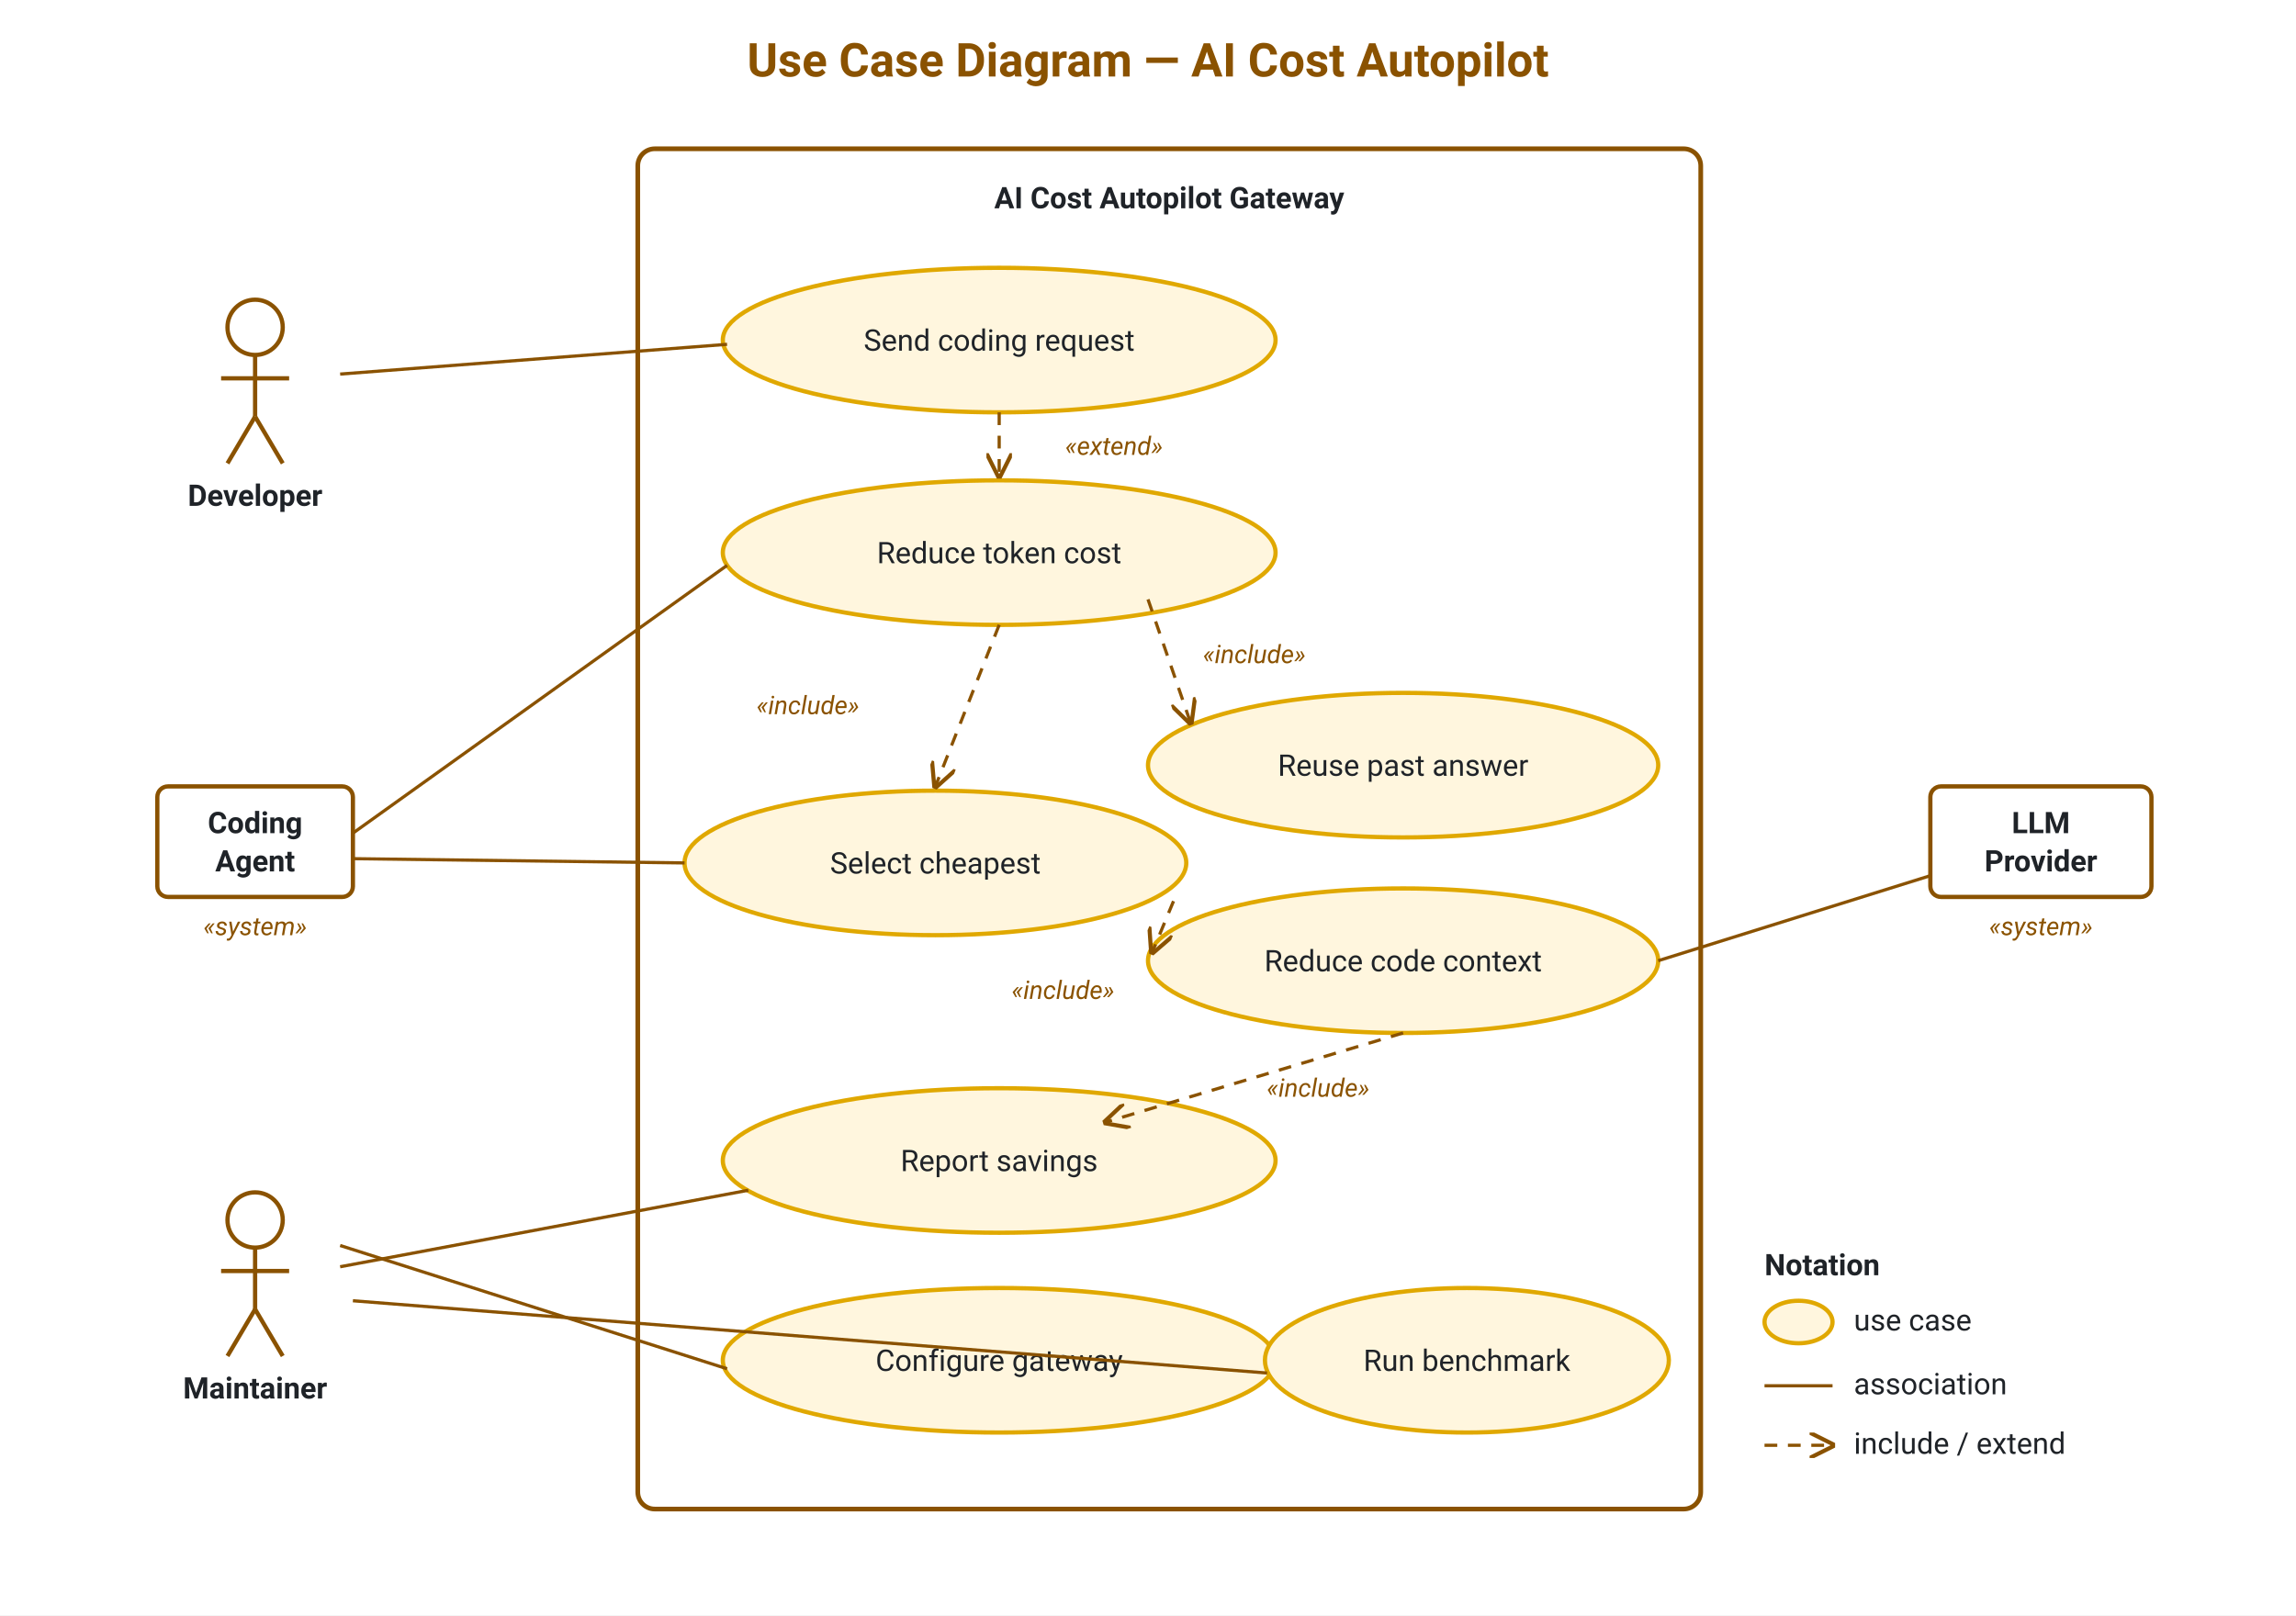
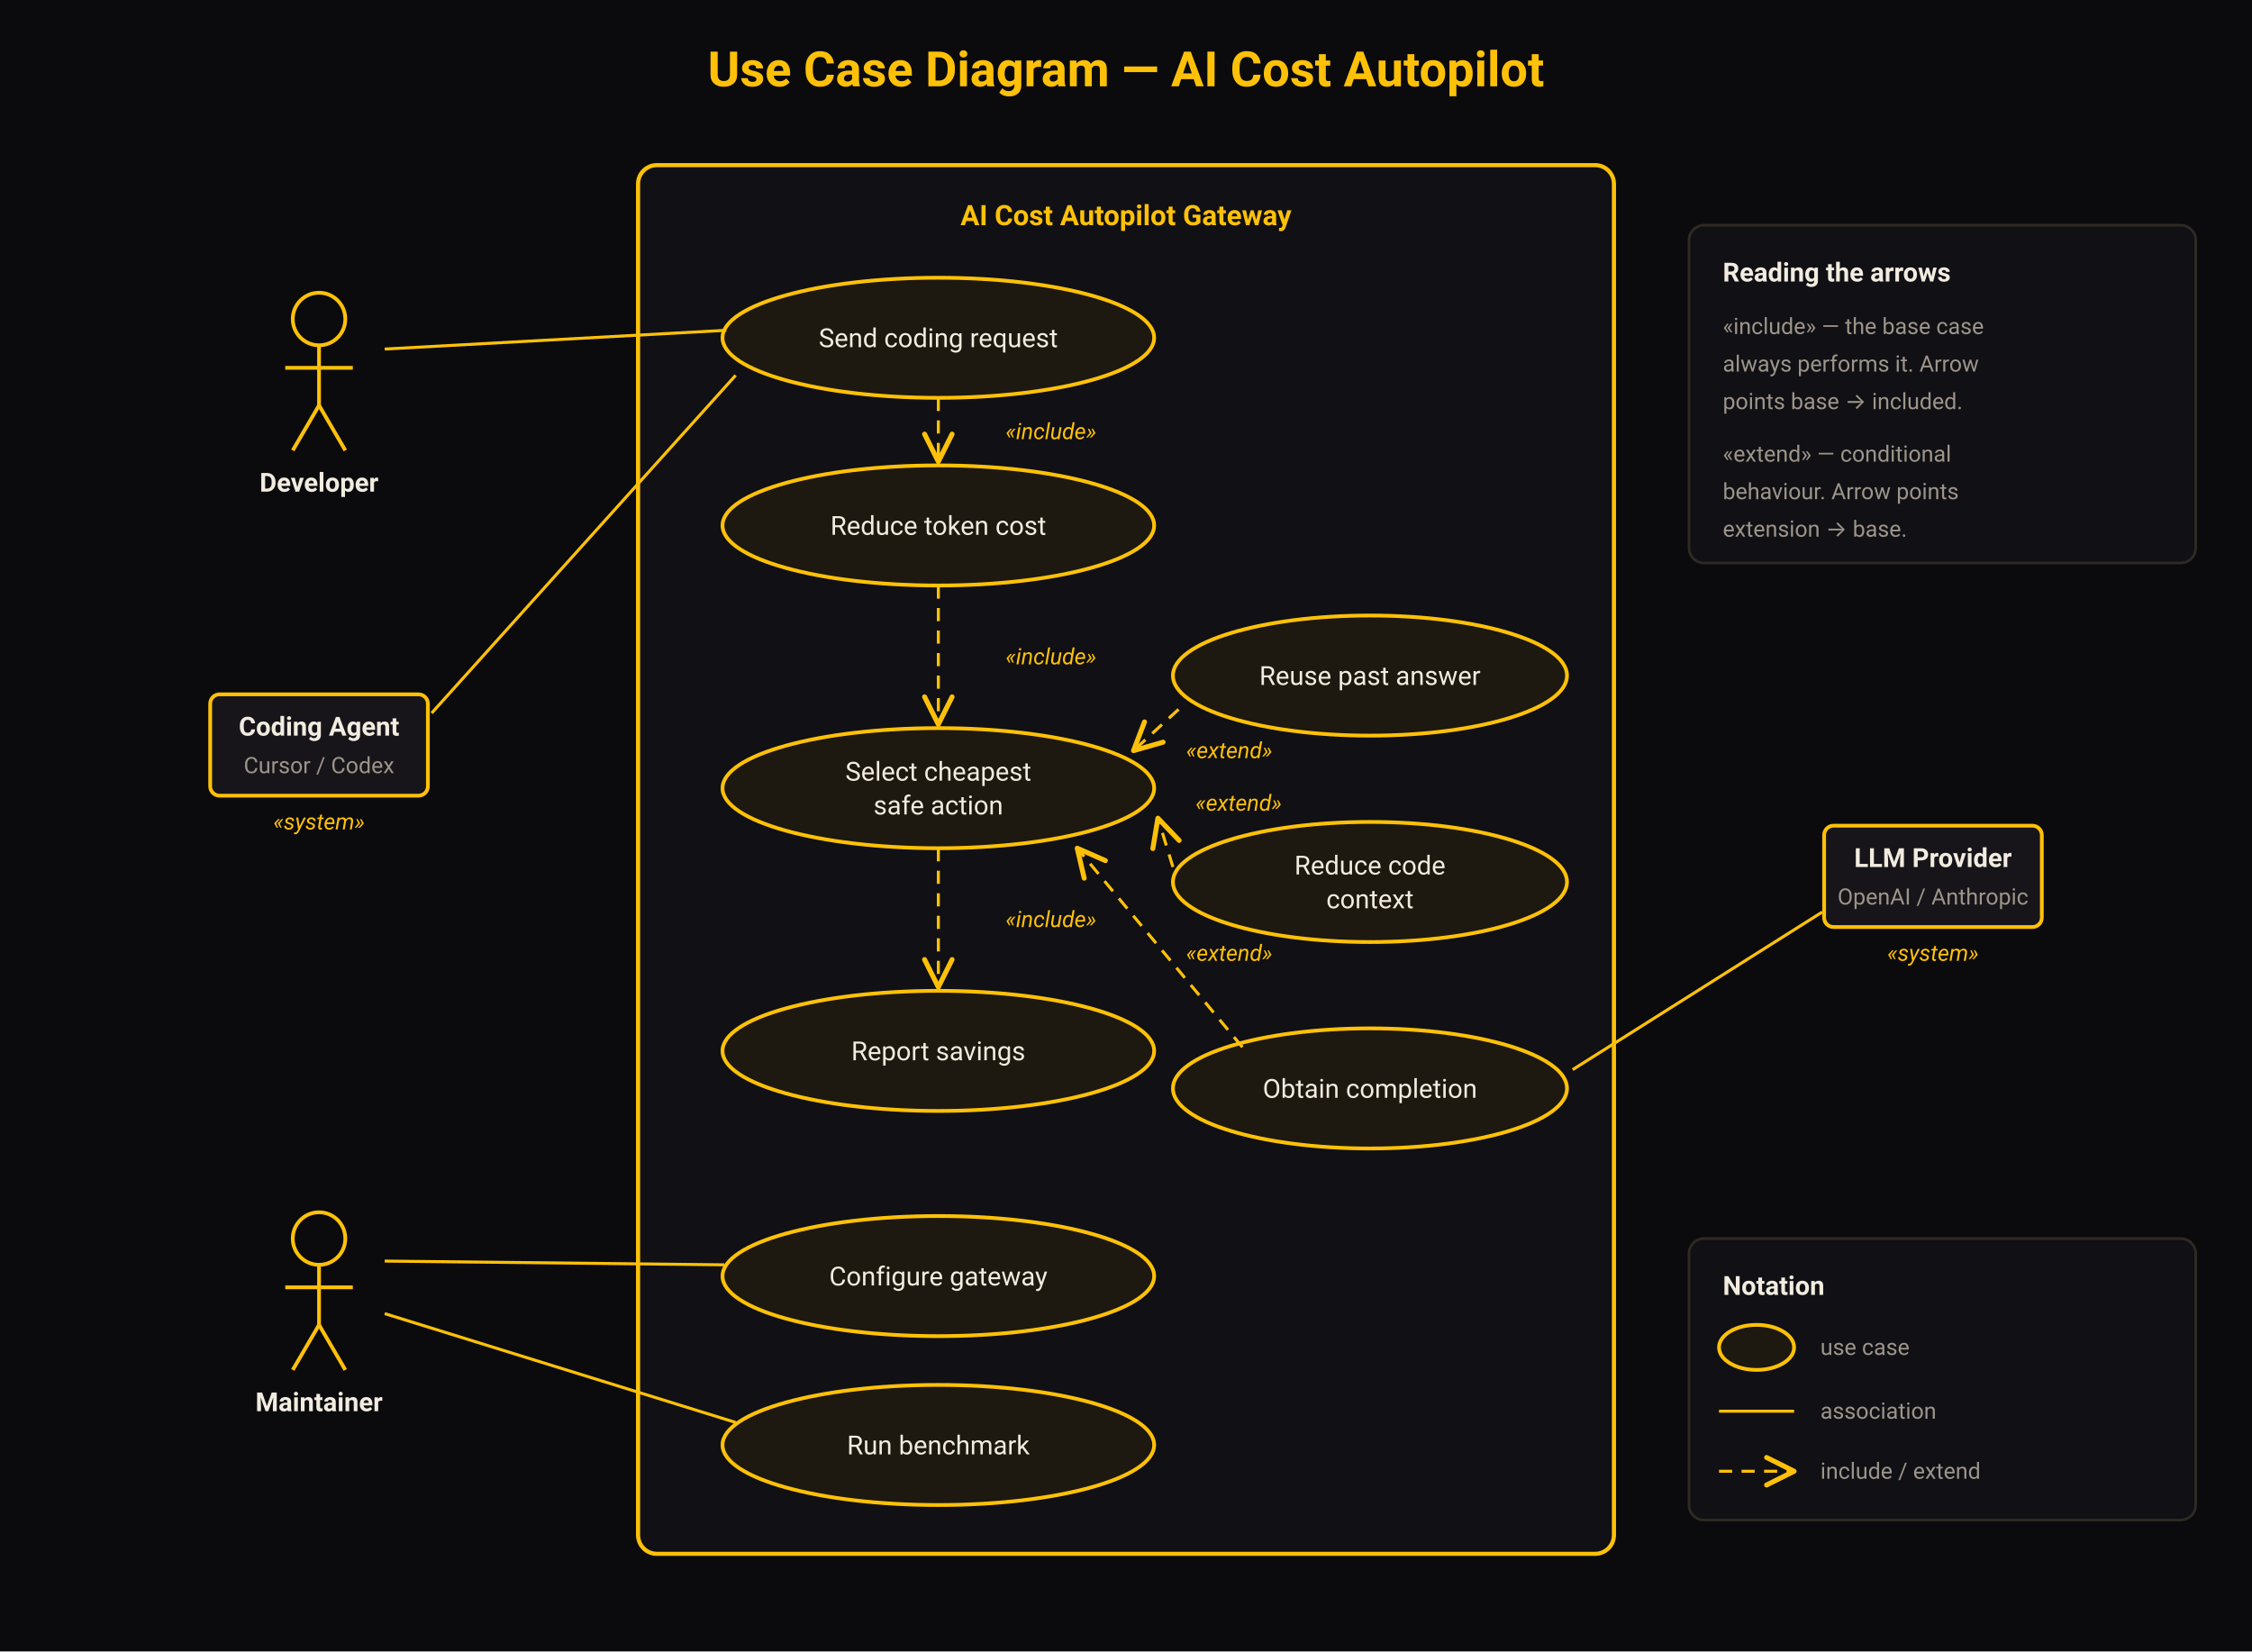
- <svg xmlns="http://www.w3.org/2000/svg" viewBox="0 0 1080 760" width="1080" height="760" role="img" aria-labelledby="t d">
+ <svg xmlns="http://www.w3.org/2000/svg" viewBox="0 0 1200 880" width="1200" height="880" role="img" aria-labelledby="t d">
  <style>
-     .bg{fill:#ffffff}
-     .uc{fill:#fff6de;stroke:#e0a800;stroke-width:2}
-     .sys{fill:none;stroke:#8a5200;stroke-width:2.2}
-     .actor{stroke:#8a5200;stroke-width:2;fill:none}
-     .lbl{font-family:-apple-system,BlinkMacSystemFont,"Segoe UI",Roboto,sans-serif;fill:#1f2328;font-size:14px}
-     .name{font-family:-apple-system,BlinkMacSystemFont,"Segoe UI",Roboto,sans-serif;fill:#1f2328;font-size:14px;font-weight:700}
-     .head{font-family:-apple-system,BlinkMacSystemFont,"Segoe UI",Roboto,sans-serif;fill:#8a5200;font-size:22px;font-weight:700}
-     .ste{font-family:-apple-system,BlinkMacSystemFont,"Segoe UI",Roboto,sans-serif;fill:#8a5200;font-size:12px;font-style:italic}
-     .rel{stroke:#8a5200;stroke-width:1.5;fill:none}
-     .dep{stroke:#8a5200;stroke-width:1.5;fill:none;stroke-dasharray:6 5}
+     .bg    { fill:#0b0b0e }
+     .sys   { fill:#101015; stroke:#ffc107; stroke-width:2.2 }
+     .uc    { fill:#1d1810; stroke:#ffc107; stroke-width:2 }
+     .act   { stroke:#ffc107; stroke-width:2; fill:none }
+     .actbox{ fill:#17151a; stroke:#ffc107; stroke-width:2 }
+     .name  { font-family:-apple-system,BlinkMacSystemFont,"Segoe UI",Roboto,sans-serif; fill:#f2ece0; font-size:14px; font-weight:700 }
+     .uct   { font-family:-apple-system,BlinkMacSystemFont,"Segoe UI",Roboto,sans-serif; fill:#f2ece0; font-size:14px }
+     .sub   { font-family:-apple-system,BlinkMacSystemFont,"Segoe UI",Roboto,sans-serif; fill:#9d958a; font-size:12px }
+     .ste   { font-family:-apple-system,BlinkMacSystemFont,"Segoe UI",Roboto,sans-serif; fill:#ffc107; font-size:12px; font-style:italic }
+     .head  { font-family:-apple-system,BlinkMacSystemFont,"Segoe UI",Roboto,sans-serif; fill:#ffc107; font-size:26px; font-weight:700 }
+     .boxt  { font-family:-apple-system,BlinkMacSystemFont,"Segoe UI",Roboto,sans-serif; fill:#ffc107; font-size:15px; font-weight:700 }
+     .assoc { stroke:#ffc107; stroke-width:1.6; fill:none }
+     .dep   { stroke:#ffc107; stroke-width:1.6; fill:none; stroke-dasharray:7 5 }
  </style>
  <defs>
-     <marker id="open" viewBox="0 0 10 10" refX="9" refY="5" markerWidth="8" markerHeight="8" orient="auto-start-reverse">
-       <path d="M0 0 L10 5 L0 10" fill="none" stroke="#8a5200" stroke-width="1.6" />
+     <marker id="open" viewBox="0 0 12 12" refX="11" refY="6" markerWidth="11" markerHeight="11" orient="auto-start-reverse">
+       <path d="M1 1 L11 6 L1 11" fill="none" stroke="#ffc107" stroke-width="1.8" stroke-linecap="round" stroke-linejoin="round" />
    </marker>
  </defs>
-   <rect class="bg" width="1080" height="760" />
-   <text class="head" x="540" y="36" text-anchor="middle">Use Case Diagram — AI Cost Autopilot</text>
-   <rect class="sys" x="300" y="70" width="500" height="640" rx="8" />
-   <text class="name" x="550" y="98" text-anchor="middle" fill="#8a5200">AI Cost Autopilot Gateway</text>
-   <g transform="translate(120,180)">
-     <circle class="actor" cx="0" cy="-26" r="13" />
-     <line class="actor" x1="0" y1="-13" x2="0" y2="16" />
-     <line class="actor" x1="-16" y1="-2" x2="16" y2="-2" />
-     <line class="actor" x1="0" y1="16" x2="-13" y2="38" />
-     <line class="actor" x1="0" y1="16" x2="13" y2="38" />
-     <text class="name" x="0" y="58" text-anchor="middle">Developer</text>
+   <rect class="bg" width="1200" height="880" />
+   <text class="head" x="600" y="46" text-anchor="middle">Use Case Diagram — AI Cost Autopilot</text>
+   <rect class="sys" x="340" y="88" width="520" height="740" rx="10" />
+   <text class="boxt" x="600" y="120" text-anchor="middle">AI Cost Autopilot Gateway</text>
+   <g transform="translate(170,200)">
+     <circle class="act" cx="0" cy="-30" r="14" />
+     <line class="act" x1="0" y1="-16" x2="0" y2="16" />
+     <line class="act" x1="-18" y1="-4" x2="18" y2="-4" />
+     <line class="act" x1="0" y1="16" x2="-14" y2="40" />
+     <line class="act" x1="0" y1="16" x2="14" y2="40" />
+     <text class="name" x="0" y="62" text-anchor="middle">Developer</text>
  </g>
-   <g transform="translate(120,400)">
-     <rect class="actor" x="-46" y="-30" width="92" height="52" rx="5" />
-     <text class="name" x="0" y="-8" text-anchor="middle" font-size="13">Coding</text>
-     <text class="name" x="0" y="10" text-anchor="middle" font-size="13">Agent</text>
-     <text class="ste" x="0" y="40" text-anchor="middle">«system»</text>
+   <g transform="translate(170,400)">
+     <rect class="actbox" x="-58" y="-30" width="116" height="54" rx="5" />
+     <text class="name" x="0" y="-8" text-anchor="middle">Coding Agent</text>
+     <text class="sub" x="0" y="12" text-anchor="middle">Cursor / Codex</text>
+     <text class="ste" x="0" y="42" text-anchor="middle">«system»</text>
  </g>
-   <g transform="translate(120,600)">
-     <circle class="actor" cx="0" cy="-26" r="13" />
-     <line class="actor" x1="0" y1="-13" x2="0" y2="16" />
-     <line class="actor" x1="-16" y1="-2" x2="16" y2="-2" />
-     <line class="actor" x1="0" y1="16" x2="-13" y2="38" />
-     <line class="actor" x1="0" y1="16" x2="13" y2="38" />
-     <text class="name" x="0" y="58" text-anchor="middle">Maintainer</text>
+   <g transform="translate(170,690)">
+     <circle class="act" cx="0" cy="-30" r="14" />
+     <line class="act" x1="0" y1="-16" x2="0" y2="16" />
+     <line class="act" x1="-18" y1="-4" x2="18" y2="-4" />
+     <line class="act" x1="0" y1="16" x2="-14" y2="40" />
+     <line class="act" x1="0" y1="16" x2="14" y2="40" />
+     <text class="name" x="0" y="62" text-anchor="middle">Maintainer</text>
  </g>
-   <g transform="translate(960,400)">
-     <rect class="actor" x="-52" y="-30" width="104" height="52" rx="5" />
-     <text class="name" x="0" y="-8" text-anchor="middle" font-size="13">LLM</text>
-     <text class="name" x="0" y="10" text-anchor="middle" font-size="13">Provider</text>
-     <text class="ste" x="0" y="40" text-anchor="middle">«system»</text>
+   <g transform="translate(1030,470)">
+     <rect class="actbox" x="-58" y="-30" width="116" height="54" rx="5" />
+     <text class="name" x="0" y="-8" text-anchor="middle">LLM Provider</text>
+     <text class="sub" x="0" y="12" text-anchor="middle">OpenAI / Anthropic</text>
+     <text class="ste" x="0" y="42" text-anchor="middle">«system»</text>
  </g>
-   <ellipse class="uc" cx="470" cy="160" rx="130" ry="34" />
-   <text class="lbl" x="470" y="165" text-anchor="middle">Send coding request</text>
-   <ellipse class="uc" cx="470" cy="260" rx="130" ry="34" />
-   <text class="lbl" x="470" y="265" text-anchor="middle">Reduce token cost</text>
-   <ellipse class="uc" cx="660" cy="360" rx="120" ry="34" />
-   <text class="lbl" x="660" y="365" text-anchor="middle">Reuse past answer</text>
-   <ellipse class="uc" cx="660" cy="452" rx="120" ry="34" />
-   <text class="lbl" x="660" y="457" text-anchor="middle">Reduce code context</text>
-   <ellipse class="uc" cx="440" cy="406" rx="118" ry="34" />
-   <text class="lbl" x="440" y="411" text-anchor="middle">Select cheapest</text>
-   <text class="lbl" x="440" y="399" text-anchor="middle" font-size="0"> </text>
-   <ellipse class="uc" cx="470" cy="546" rx="130" ry="34" />
-   <text class="lbl" x="470" y="551" text-anchor="middle">Report savings</text>
-   <ellipse class="uc" cx="470" cy="640" rx="130" ry="34" />
-   <text class="lbl" x="470" y="645" text-anchor="middle">Configure gateway</text>
-   <ellipse class="uc" cx="690" cy="640" rx="95" ry="34" />
-   <text class="lbl" x="690" y="645" text-anchor="middle">Run benchmark</text>
-   <line class="rel" x1="160" y1="176" x2="342" y2="162" />
-   <line class="rel" x1="166" y1="392" x2="342" y2="266" />
-   <line class="rel" x1="166" y1="404" x2="322" y2="406" />
-   <line class="rel" x1="160" y1="586" x2="342" y2="644" />
-   <line class="rel" x1="160" y1="596" x2="352" y2="560" />
-   <line class="rel" x1="166" y1="612" x2="596" y2="646" />
-   <line class="rel" x1="780" y1="452" x2="908" y2="412" />
-   <path class="dep" d="M540 282 L 560 340" marker-end="url(#open)" />
-   <text class="ste" x="590" y="312" text-anchor="middle">«include»</text>
-   <path class="dep" d="M470 294 L 440 370" marker-end="url(#open)" />
-   <text class="ste" x="380" y="336" text-anchor="middle">«include»</text>
-   <path class="dep" d="M552 424 L 542 448" marker-end="url(#open)" />
-   <text class="ste" x="500" y="470" text-anchor="middle">«include»</text>
-   <path class="dep" d="M470 194 L 470 224" marker-end="url(#open)" />
-   <text class="ste" x="524" y="214" text-anchor="middle">«extend»</text>
-   <path class="dep" d="M660 486 L 520 528" marker-end="url(#open)" />
-   <text class="ste" x="620" y="516" text-anchor="middle">«include»</text>
-   <g transform="translate(830,600)">
-     <text class="lbl" x="0" y="0" font-weight="700" font-size="13">Notation</text>
-     <ellipse class="uc" cx="16" cy="22" rx="16" ry="10" />
-     <text class="lbl" x="42" y="26" font-size="12">use case</text>
-     <line class="rel" x1="0" y1="52" x2="32" y2="52" />
-     <text class="lbl" x="42" y="56" font-size="12">association</text>
-     <path class="dep" d="M0 80 L 32 80" marker-end="url(#open)" />
-     <text class="lbl" x="42" y="84" font-size="12">include / extend</text>
+   <ellipse class="uc" cx="500" cy="180" rx="115" ry="32" />
+   <text class="uct" x="500" y="185" text-anchor="middle">Send coding request</text>
+   <ellipse class="uc" cx="500" cy="280" rx="115" ry="32" />
+   <text class="uct" x="500" y="285" text-anchor="middle">Reduce token cost</text>
+   <ellipse class="uc" cx="500" cy="420" rx="115" ry="32" />
+   <text class="uct" x="500" y="416" text-anchor="middle">Select cheapest</text>
+   <text class="uct" x="500" y="434" text-anchor="middle">safe action</text>
+   <ellipse class="uc" cx="500" cy="560" rx="115" ry="32" />
+   <text class="uct" x="500" y="565" text-anchor="middle">Report savings</text>
+   <ellipse class="uc" cx="500" cy="680" rx="115" ry="32" />
+   <text class="uct" x="500" y="685" text-anchor="middle">Configure gateway</text>
+   <ellipse class="uc" cx="500" cy="770" rx="115" ry="32" />
+   <text class="uct" x="500" y="775" text-anchor="middle">Run benchmark</text>
+   <ellipse class="uc" cx="730" cy="360" rx="105" ry="32" />
+   <text class="uct" x="730" y="365" text-anchor="middle">Reuse past answer</text>
+   <ellipse class="uc" cx="730" cy="470" rx="105" ry="32" />
+   <text class="uct" x="730" y="466" text-anchor="middle">Reduce code</text>
+   <text class="uct" x="730" y="484" text-anchor="middle">context</text>
+   <ellipse class="uc" cx="730" cy="580" rx="105" ry="32" />
+   <text class="uct" x="730" y="585" text-anchor="middle">Obtain completion</text>
+   <line class="assoc" x1="205" y1="186" x2="387" y2="176" />
+   <line class="assoc" x1="230" y1="380" x2="392" y2="200" />
+   <line class="assoc" x1="205" y1="672" x2="386" y2="674" />
+   <line class="assoc" x1="205" y1="700" x2="392" y2="758" />
+   <line class="assoc" x1="971" y1="486" x2="838" y2="570" />
+   <path class="dep" d="M500 212 L 500 246" marker-end="url(#open)" />
+   <text class="ste" x="560" y="234" text-anchor="middle">«include»</text>
+   <path class="dep" d="M500 312 L 500 386" marker-end="url(#open)" />
+   <text class="ste" x="560" y="354" text-anchor="middle">«include»</text>
+   <path class="dep" d="M500 452 L 500 526" marker-end="url(#open)" />
+   <text class="ste" x="560" y="494" text-anchor="middle">«include»</text>
+   <path class="dep" d="M628 378 L 604 400" marker-end="url(#open)" />
+   <text class="ste" x="655" y="404" text-anchor="middle">«extend»</text>
+   <path class="dep" d="M625 462 L 617 436" marker-end="url(#open)" />
+   <text class="ste" x="660" y="432" text-anchor="middle">«extend»</text>
+   <path class="dep" d="M662 558 L 574 452" marker-end="url(#open)" />
+   <text class="ste" x="655" y="512" text-anchor="middle">«extend»</text>
+   <g transform="translate(900,660)">
+     <rect x="0" y="0" width="270" height="150" rx="8" fill="#101015" stroke="#2f2a22" stroke-width="1.4" />
+     <text class="name" x="18" y="30" font-size="13">Notation</text>
+     <ellipse class="uc" cx="36" cy="58" rx="20" ry="12" />
+     <text class="sub" x="70" y="62">use case</text>
+     <line class="assoc" x1="16" y1="92" x2="56" y2="92" />
+     <text class="sub" x="70" y="96">association</text>
+     <path class="dep" d="M16 124 L 56 124" marker-end="url(#open)" />
+     <text class="sub" x="70" y="128">include / extend</text>
+   </g>
+   <g transform="translate(900,120)">
+     <rect x="0" y="0" width="270" height="180" rx="8" fill="#101015" stroke="#2f2a22" stroke-width="1.4" />
+     <text class="name" x="18" y="30" font-size="13">Reading the arrows</text>
+     <text class="sub" x="18" y="58">«include» — the base case</text>
+     <text class="sub" x="18" y="78">always performs it. Arrow</text>
+     <text class="sub" x="18" y="98">points base → included.</text>
+     <text class="sub" x="18" y="126">«extend» — conditional</text>
+     <text class="sub" x="18" y="146">behaviour. Arrow points</text>
+     <text class="sub" x="18" y="166">extension → base.</text>
  </g>
</svg>
